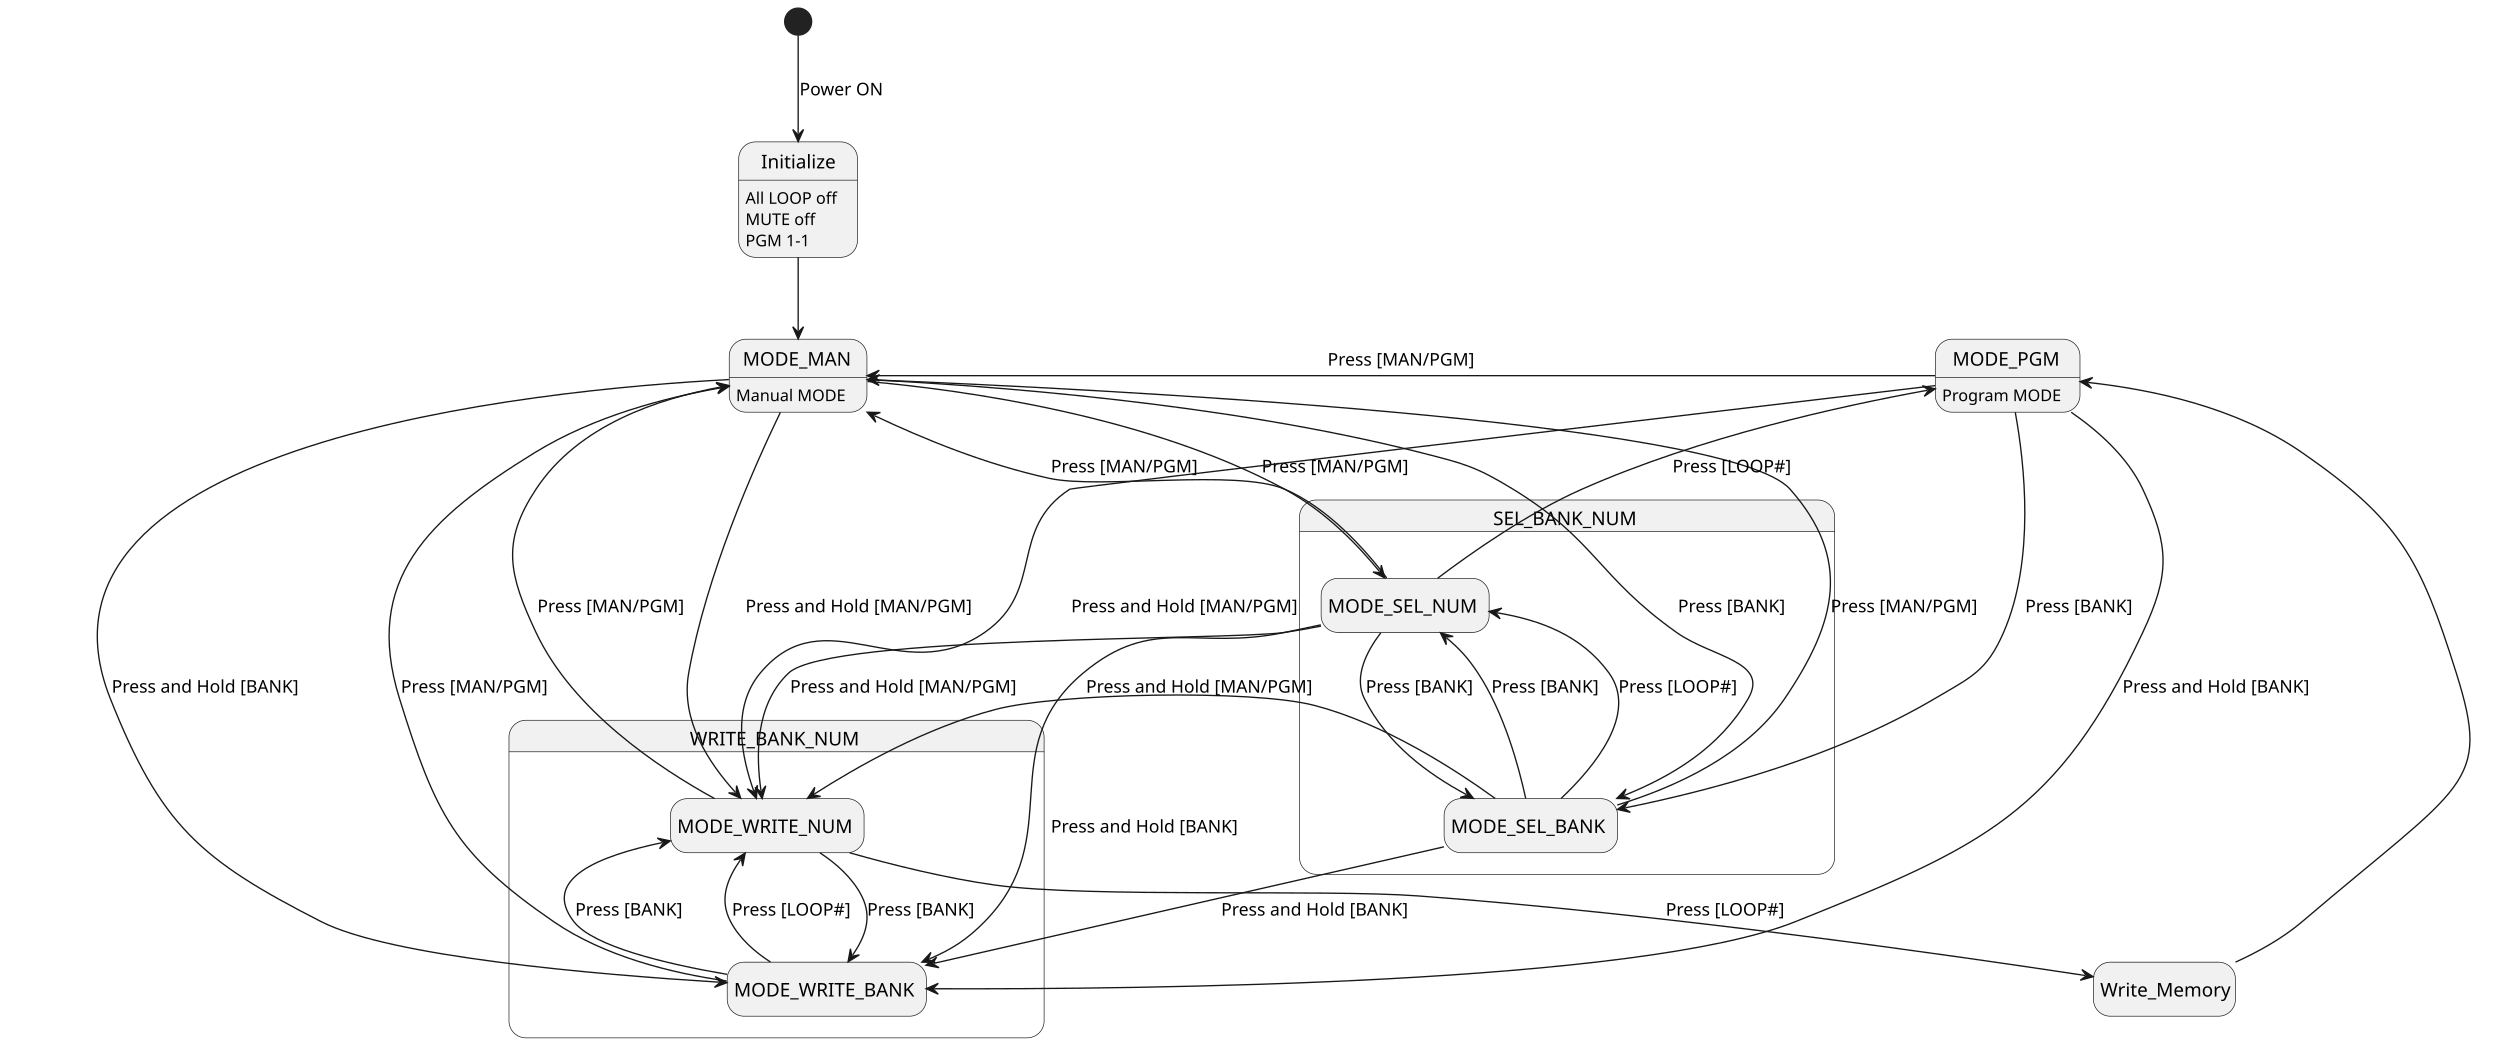
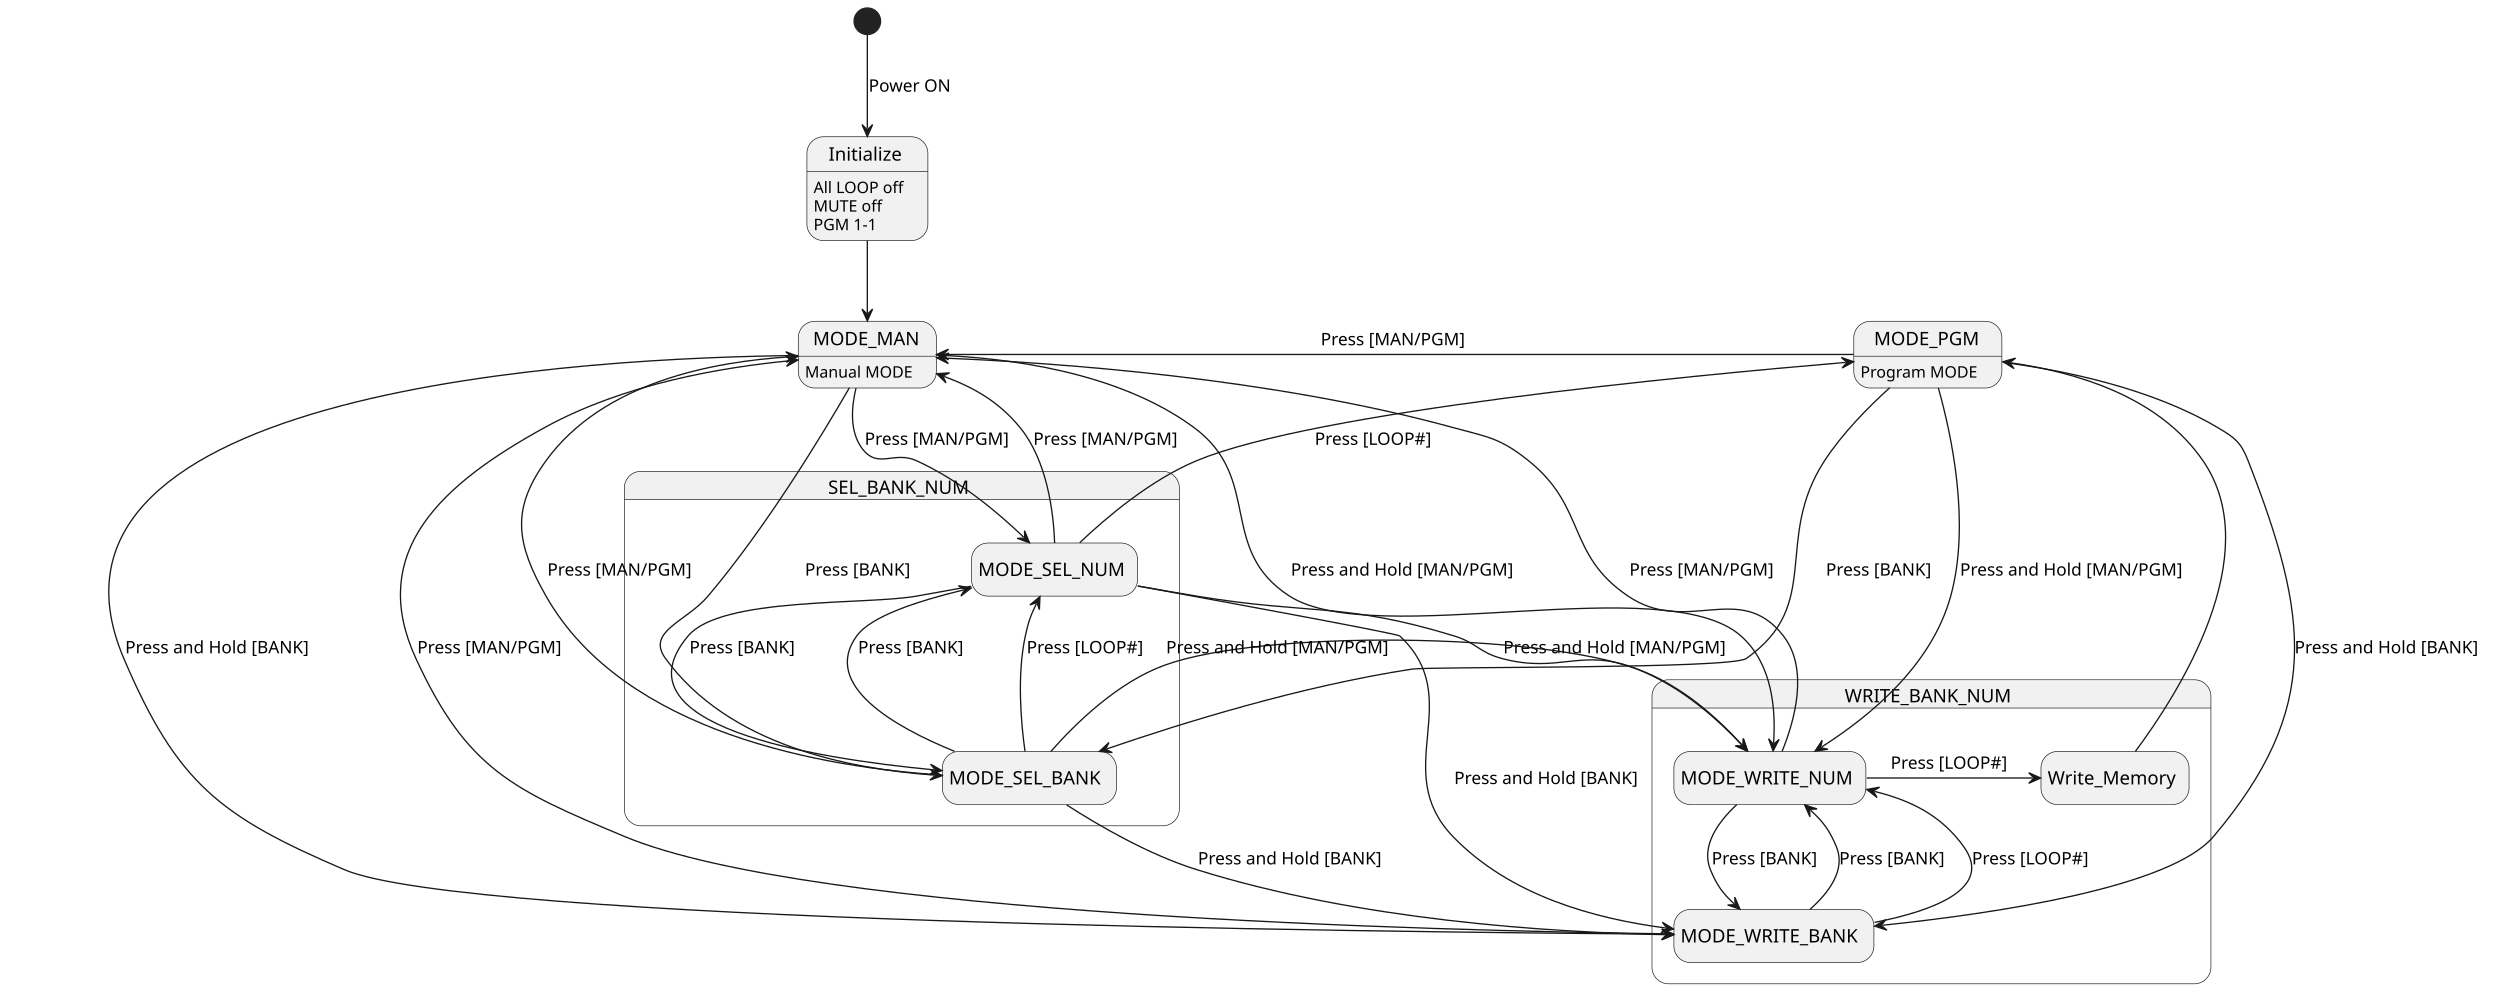
- <svg xmlns="http://www.w3.org/2000/svg" contentStyleType="text/css" data-diagram-type="STATE" height="774px" preserveAspectRatio="none" style="width:1850px;height:774px;background:#FFFFFF;" version="1.1" viewBox="0 0 1850 774" width="1850px" zoomAndPan="magnify">
+ <svg xmlns="http://www.w3.org/2000/svg" contentStyleType="text/css" data-diagram-type="STATE" height="747px" preserveAspectRatio="none" style="width:1883px;height:747px;background:#FFFFFF;" version="1.1" viewBox="0 0 1883 747" width="1883px" zoomAndPan="magnify">
  <defs />
  <g>
    <g class="cluster" data-entity="SEL_BANK_NUM" data-source-line="30" data-uid="ent0004" id="cluster_SEL_BANK_NUM">
-       <path d="M974.14,370 L1345.14,370 A12.5,12.5 0 0 1 1357.64,382.5 L1357.64,393.32 L961.64,393.32 L961.64,382.5 A12.5,12.5 0 0 1 974.14,370" fill="#F1F1F1" />
-       <rect fill="none" height="277" rx="12.5" ry="12.5" style="stroke:#181818;stroke-width:0.5;" width="396" x="961.64" y="370" />
-       <line style="stroke:#181818;stroke-width:0.5;" x1="961.64" x2="1357.64" y1="393.32" y2="393.32" />
-       <text fill="#000000" font-family="sans-serif" font-size="14" lengthAdjust="spacing" textLength="109.436" x="1104.922" y="388.602">SEL_BANK_NUM</text>
+       <path d="M482.77,355 L875.77,355 A12.5,12.5 0 0 1 888.27,367.5 L888.27,376.297 L470.27,376.297 L470.27,367.5 A12.5,12.5 0 0 1 482.77,355" fill="#F1F1F1" />
+       <rect fill="none" height="267" rx="12.5" ry="12.5" style="stroke:#181818;stroke-width:0.5;" width="418" x="470.27" y="355" />
+       <line style="stroke:#181818;stroke-width:0.5;" x1="470.27" x2="888.27" y1="376.297" y2="376.297" />
+       <text fill="#000000" font-family="sans-serif" font-size="14" lengthAdjust="spacing" textLength="111.166" x="623.687" y="371.995">SEL_BANK_NUM</text>
    </g>
    <g class="cluster" data-entity="WRITE_BANK_NUM" data-source-line="47" data-uid="ent0007" id="cluster_WRITE_BANK_NUM">
-       <path d="M389.14,533 L760.14,533 A12.5,12.5 0 0 1 772.64,545.5 L772.64,556.32 L376.64,556.32 L376.64,545.5 A12.5,12.5 0 0 1 389.14,533" fill="#F1F1F1" />
-       <rect fill="none" height="235" rx="12.5" ry="12.5" style="stroke:#181818;stroke-width:0.5;" width="396" x="376.64" y="533" />
-       <line style="stroke:#181818;stroke-width:0.5;" x1="376.64" x2="772.64" y1="556.32" y2="556.32" />
-       <text fill="#000000" font-family="sans-serif" font-size="14" lengthAdjust="spacing" textLength="128.386" x="510.447" y="551.602">WRITE_BANK_NUM</text>
+       <path d="M1256.77,512 L1652.77,512 A12.5,12.5 0 0 1 1665.27,524.5 L1665.27,533.297 L1244.27,533.297 L1244.27,524.5 A12.5,12.5 0 0 1 1256.77,512" fill="#F1F1F1" />
+       <rect fill="none" height="229" rx="12.5" ry="12.5" style="stroke:#181818;stroke-width:0.5;" width="421" x="1244.27" y="512" />
+       <line style="stroke:#181818;stroke-width:0.5;" x1="1244.27" x2="1665.27" y1="533.297" y2="533.297" />
+       <text fill="#000000" font-family="sans-serif" font-size="14" lengthAdjust="spacing" textLength="130.731" x="1389.405" y="528.995">WRITE_BANK_NUM</text>
    </g>
-     <rect fill="#F1F1F1" height="40" rx="12.5" ry="12.5" style="stroke:#181818;stroke-width:0.5;" width="124.317" x="977.64" y="428" />
-     <text fill="#000000" font-family="sans-serif" font-size="14" lengthAdjust="spacing" textLength="114.317" x="982.64" y="453.441">MODE_SEL_NUM</text>
-     <rect fill="#F1F1F1" height="40" rx="12.5" ry="12.5" style="stroke:#181818;stroke-width:0.5;" width="128.426" x="1068.64" y="591" />
-     <text fill="#000000" font-family="sans-serif" font-size="14" lengthAdjust="spacing" textLength="118.426" x="1073.64" y="616.441">MODE_SEL_BANK</text>
-     <rect fill="#F1F1F1" height="40" rx="12.5" ry="12.5" style="stroke:#181818;stroke-width:0.5;" width="143.267" x="496.14" y="591" />
-     <text fill="#000000" font-family="sans-serif" font-size="14" lengthAdjust="spacing" textLength="133.267" x="501.14" y="616.441">MODE_WRITE_NUM</text>
-     <rect fill="#F1F1F1" height="40" rx="12.5" ry="12.5" style="stroke:#181818;stroke-width:0.5;" width="147.375" x="538.14" y="712" />
-     <text fill="#000000" font-family="sans-serif" font-size="14" lengthAdjust="spacing" textLength="137.375" x="543.14" y="737.441">MODE_WRITE_BANK</text>
+     <rect fill="#F1F1F1" height="40" rx="12.5" ry="12.5" style="stroke:#181818;stroke-width:0.5;" width="125.056" x="731.77" y="409" />
+     <text fill="#000000" font-family="sans-serif" font-size="14" lengthAdjust="spacing" textLength="115.056" x="736.77" y="433.847">MODE_SEL_NUM</text>
+     <rect fill="#F1F1F1" height="40" rx="12.5" ry="12.5" style="stroke:#181818;stroke-width:0.5;" width="131.092" x="709.77" y="566" />
+     <text fill="#000000" font-family="sans-serif" font-size="14" lengthAdjust="spacing" textLength="121.092" x="714.77" y="590.847">MODE_SEL_BANK</text>
+     <rect fill="#F1F1F1" height="40" rx="12.5" ry="12.5" style="stroke:#181818;stroke-width:0.5;" width="144.62" x="1260.77" y="566" />
+     <text fill="#000000" font-family="sans-serif" font-size="14" lengthAdjust="spacing" textLength="134.62" x="1265.77" y="590.847">MODE_WRITE_NUM</text>
+     <rect fill="#F1F1F1" height="40" rx="12.5" ry="12.5" style="stroke:#181818;stroke-width:0.5;" width="150.656" x="1260.77" y="685" />
+     <text fill="#000000" font-family="sans-serif" font-size="14" lengthAdjust="spacing" textLength="140.656" x="1265.77" y="709.847">MODE_WRITE_BANK</text>
+     <rect fill="#F1F1F1" height="40" rx="12.5" ry="12.5" style="stroke:#181818;stroke-width:0.5;" width="111.527" x="1537.27" y="566" />
+     <text fill="#000000" font-family="sans-serif" font-size="14" lengthAdjust="spacing" textLength="101.527" x="1542.27" y="590.847">Write_Memory</text>
    <g id="MODE_MAN">
-       <rect fill="#F1F1F1" height="54.023" rx="12.5" ry="12.5" style="stroke:#181818;stroke-width:0.5;" width="101.894" x="539.64" y="251" />
-       <line style="stroke:#181818;stroke-width:0.5;" x1="539.64" x2="641.534" y1="279.32" y2="279.32" />
-       <text fill="#000000" font-family="sans-serif" font-size="14" lengthAdjust="spacing" textLength="81.894" x="549.64" y="270.602">MODE_MAN</text>
-       <text fill="#000000" font-family="sans-serif" font-size="12" lengthAdjust="spacing" textLength="81.504" x="544.64" y="296.836">Manual MODE</text>
+       <rect fill="#F1F1F1" height="50.266" rx="12.5" ry="12.5" style="stroke:#181818;stroke-width:0.5;" width="104.041" x="601.27" y="242" />
+       <line style="stroke:#181818;stroke-width:0.5;" x1="601.27" x2="705.311" y1="268.297" y2="268.297" />
+       <text fill="#000000" font-family="sans-serif" font-size="14" lengthAdjust="spacing" textLength="81.853" x="612.364" y="259.995">MODE_MAN</text>
+       <text fill="#000000" font-family="sans-serif" font-size="12" lengthAdjust="spacing" textLength="84.041" x="606.27" y="284.435">Manual MODE</text>
    </g>
    <g id="MODE_PGM">
-       <rect fill="#F1F1F1" height="54.023" rx="12.5" ry="12.5" style="stroke:#181818;stroke-width:0.5;" width="107.047" x="1432.14" y="251" />
-       <line style="stroke:#181818;stroke-width:0.5;" x1="1432.14" x2="1539.187" y1="279.32" y2="279.32" />
-       <text fill="#000000" font-family="sans-serif" font-size="14" lengthAdjust="spacing" textLength="81.573" x="1444.877" y="270.602">MODE_PGM</text>
-       <text fill="#000000" font-family="sans-serif" font-size="12" lengthAdjust="spacing" textLength="87.047" x="1437.14" y="296.836">Program MODE</text>
+       <rect fill="#F1F1F1" height="50.266" rx="12.5" ry="12.5" style="stroke:#181818;stroke-width:0.5;" width="111.541" x="1396.27" y="242" />
+       <line style="stroke:#181818;stroke-width:0.5;" x1="1396.27" x2="1507.811" y1="268.297" y2="268.297" />
+       <text fill="#000000" font-family="sans-serif" font-size="14" lengthAdjust="spacing" textLength="81.095" x="1411.493" y="259.995">MODE_PGM</text>
+       <text fill="#000000" font-family="sans-serif" font-size="12" lengthAdjust="spacing" textLength="91.541" x="1401.27" y="284.435">Program MODE</text>
    </g>
-     <ellipse cx="590.64" cy="16" fill="#222222" rx="10" ry="10" style="stroke:#222222;stroke-width:1;" />
+     <ellipse cx="653.27" cy="16" fill="#222222" rx="10" ry="10" style="stroke:#222222;stroke-width:1;" />
    <g id="Initialize">
-       <rect fill="#F1F1F1" height="85.43" rx="12.5" ry="12.5" style="stroke:#181818;stroke-width:0.5;" width="87.893" x="546.64" y="105" />
-       <line style="stroke:#181818;stroke-width:0.5;" x1="546.64" x2="634.533" y1="133.32" y2="133.32" />
-       <text fill="#000000" font-family="sans-serif" font-size="14" lengthAdjust="spacing" textLength="54.756" x="563.208" y="124.602">Initialize</text>
-       <text fill="#000000" font-family="sans-serif" font-size="12" lengthAdjust="spacing" textLength="67.893" x="551.64" y="150.836">All LOOP off</text>
-       <text fill="#000000" font-family="sans-serif" font-size="12" lengthAdjust="spacing" textLength="51.855" x="551.64" y="166.539">MUTE off</text>
-       <text fill="#000000" font-family="sans-serif" font-size="12" lengthAdjust="spacing" textLength="49.863" x="551.64" y="182.242">PGM 1-1</text>
+       <rect fill="#F1F1F1" height="78.203" rx="12.5" ry="12.5" style="stroke:#181818;stroke-width:0.5;" width="91.109" x="607.77" y="103" />
+       <line style="stroke:#181818;stroke-width:0.5;" x1="607.77" x2="698.879" y1="129.297" y2="129.297" />
+       <text fill="#000000" font-family="sans-serif" font-size="14" lengthAdjust="spacing" textLength="58.591" x="624.029" y="120.995">Initialize</text>
+       <text fill="#000000" font-family="sans-serif" font-size="12" lengthAdjust="spacing" textLength="71.109" x="612.77" y="145.435">All LOOP off</text>
+       <text fill="#000000" font-family="sans-serif" font-size="12" lengthAdjust="spacing" textLength="53.654" x="612.77" y="159.404">MUTE off</text>
+       <text fill="#000000" font-family="sans-serif" font-size="12" lengthAdjust="spacing" textLength="50.303" x="612.77" y="173.373">PGM 1-1</text>
    </g>
-     <rect fill="#F1F1F1" height="40" rx="12.5" ry="12.5" style="stroke:#181818;stroke-width:0.5;" width="105.081" x="1549.14" y="712" />
-     <text fill="#000000" font-family="sans-serif" font-size="14" lengthAdjust="spacing" textLength="95.081" x="1554.14" y="737.441">Write_Memory</text>
    <g class="link" data-entity-1=".start." data-entity-2="Initialize" data-source-line="4" data-uid="lnk4" id="link_.start._Initialize">
-       <path d="M590.64,26.31 C590.64,42.55 590.64,70.97 590.64,98.83" fill="none" id="*start*-to-Initialize" style="stroke:#181818;stroke-width:1;" />
-       <polygon fill="#181818" points="590.64,104.83,594.64,95.83,590.64,99.83,586.64,95.83,590.64,104.83" style="stroke:#181818;stroke-width:1;" />
-       <text fill="#000000" font-family="sans-serif" font-size="13" lengthAdjust="spacing" textLength="61.547" x="591.64" y="70.559">Power ON</text>
+       <path d="M653.27,26.32 C653.27,42.37 653.27,70.09 653.27,96.83" fill="none" id="*start*-to-Initialize" style="stroke:#181818;stroke-width:1;" />
+       <polygon fill="#181818" points="653.27,102.83,657.27,93.83,653.27,97.83,649.27,93.83,653.27,102.83" style="stroke:#181818;stroke-width:1;" />
+       <text fill="#000000" font-family="sans-serif" font-size="13" lengthAdjust="spacing" textLength="63.857" x="654.27" y="69.067">Power ON</text>
    </g>
    <g class="link" data-entity-1="Initialize" data-entity-2="MODE_MAN" data-source-line="10" data-uid="lnk5" id="link_Initialize_MODE_MAN">
-       <path d="M590.64,190.22 C590.64,210.15 590.64,227.4 590.64,244.81" fill="none" id="Initialize-to-MODE_MAN" style="stroke:#181818;stroke-width:1;" />
-       <polygon fill="#181818" points="590.64,250.81,594.64,241.81,590.64,245.81,586.64,241.81,590.64,250.81" style="stroke:#181818;stroke-width:1;" />
+       <path d="M653.27,181.24 C653.27,200.99 653.27,218.49 653.27,235.73" fill="none" id="Initialize-to-MODE_MAN" style="stroke:#181818;stroke-width:1;" />
+       <polygon fill="#181818" points="653.27,241.73,657.27,232.73,653.27,236.73,649.27,232.73,653.27,241.73" style="stroke:#181818;stroke-width:1;" />
    </g>
    <g class="link" data-entity-1="MODE_MAN" data-entity-2="MODE_SEL_NUM" data-source-line="15" data-uid="lnk6" id="link_MODE_MAN_MODE_SEL_NUM">
-       <path d="M641.94,282.28 C714.6,288.75 849.87,307.66 950.64,362 C981.11,378.43 1004.846,403.468 1020.966,423.048" fill="none" id="MODE_MAN-to-MODE_SEL_NUM" style="stroke:#181818;stroke-width:1;" />
-       <polygon fill="#181818" points="1024.78,427.68,1022.148,418.189,1021.602,423.82,1015.971,423.274,1024.78,427.68" style="stroke:#181818;stroke-width:1;" />
-       <text fill="#000000" font-family="sans-serif" font-size="13" lengthAdjust="spacing" textLength="109.459" x="933.64" y="349.559">Press [MAN/PGM]</text>
+       <path d="M644.74,292.29 C641.1,307.36 639.79,326.22 650.27,339 C661.77,353.02 673.79,339.45 690.27,347 C723.56,362.25 751.526,385.93 771.076,404.65" fill="none" id="MODE_MAN-to-MODE_SEL_NUM" style="stroke:#181818;stroke-width:1;" />
+       <polygon fill="#181818" points="775.41,408.8,771.676,399.686,771.799,405.342,766.143,405.465,775.41,408.8" style="stroke:#181818;stroke-width:1;" />
+       <text fill="#000000" font-family="sans-serif" font-size="13" lengthAdjust="spacing" textLength="112.347" x="651.27" y="335.067">Press [MAN/PGM]</text>
    </g>
    <g class="link" data-entity-1="MODE_MAN" data-entity-2="MODE_SEL_NUM" data-source-line="37" data-uid="lnk19" id="link_MODE_MAN_MODE_SEL_NUM">
-       <path d="M647.085,307.594 C683.645,324.874 729.19,343.66 776.64,354 C814.46,362.24 915.06,346.78 950.64,362 C983.06,375.86 1010.66,407.17 1026.19,427.67" fill="none" id="MODE_MAN-backto-MODE_SEL_NUM" style="stroke:#181818;stroke-width:1;" />
-       <polygon fill="#181818" points="641.66,305.03,648.088,312.492,646.181,307.167,651.506,305.26,641.66,305.03" style="stroke:#181818;stroke-width:1;" />
-       <text fill="#000000" font-family="sans-serif" font-size="13" lengthAdjust="spacing" textLength="109.459" x="777.64" y="349.559">Press [MAN/PGM]</text>
+       <path d="M711.088,283.539 C733.418,291.789 752.34,302.55 768.27,322 C788.8,347.07 793.5,385.94 794.37,408.99" fill="none" id="MODE_MAN-backto-MODE_SEL_NUM" style="stroke:#181818;stroke-width:1;" />
+       <polygon fill="#181818" points="705.46,281.46,712.516,288.331,710.15,283.193,715.288,280.827,705.46,281.46" style="stroke:#181818;stroke-width:1;" />
+       <text fill="#000000" font-family="sans-serif" font-size="13" lengthAdjust="spacing" textLength="112.347" x="778.27" y="335.067">Press [MAN/PGM]</text>
    </g>
    <g class="link" data-entity-1="MODE_MAN" data-entity-2="MODE_SEL_BANK" data-source-line="16" data-uid="lnk7" id="link_MODE_MAN_MODE_SEL_BANK">
-       <path d="M641.91,280.93 C727.86,285.13 905.94,297.88 1051.64,335 C1083.16,343.03 1091.9,345.04 1119.64,362 C1180.64,399.29 1182.34,426.62 1240.64,468 C1266.8,486.57 1309.68,489.22 1293.64,517 C1272.75,553.2 1237.355,574.337 1201.985,588.596" fill="none" id="MODE_MAN-to-MODE_SEL_BANK" style="stroke:#181818;stroke-width:1;" />
-       <polygon fill="#181818" points="1196.42,590.84,1206.263,591.185,1201.057,588.97,1203.272,583.765,1196.42,590.84" style="stroke:#181818;stroke-width:1;" />
-       <text fill="#000000" font-family="sans-serif" font-size="13" lengthAdjust="spacing" textLength="78.616" x="1241.64" y="453.059">Press [BANK]</text>
+       <path d="M639.75,292.08 C619.06,327.98 577.31,396.87 533.27,449 C516.96,468.3 486.42,475.56 501.27,496 C548.61,561.14 638.796,579.117 703.646,583.807" fill="none" id="MODE_MAN-to-MODE_SEL_BANK" style="stroke:#181818;stroke-width:1;" />
+       <polygon fill="#181818" points="709.63,584.24,700.942,579.601,704.643,583.879,700.365,587.58,709.63,584.24" style="stroke:#181818;stroke-width:1;" />
+       <text fill="#000000" font-family="sans-serif" font-size="13" lengthAdjust="spacing" textLength="85.065" x="606.27" y="433.567">Press [BANK]</text>
    </g>
    <g class="link" data-entity-1="MODE_MAN" data-entity-2="MODE_SEL_BANK" data-source-line="43" data-uid="lnk25" id="link_MODE_MAN_MODE_SEL_BANK">
-       <path d="M647.695,281.142 C806.745,287.572 1279.37,310.83 1324.64,362 C1370.31,413.61 1359.35,459.99 1320.64,517 C1292.21,558.88 1239.23,582.7 1196.74,595.72" fill="none" id="MODE_MAN-backto-MODE_SEL_BANK" style="stroke:#181818;stroke-width:1;" />
-       <polygon fill="#181818" points="641.7,280.9,650.531,285.26,646.696,281.102,650.854,277.267,641.7,280.9" style="stroke:#181818;stroke-width:1;" />
-       <text fill="#000000" font-family="sans-serif" font-size="13" lengthAdjust="spacing" textLength="109.459" x="1354.64" y="453.059">Press [MAN/PGM]</text>
+       <path d="M595.072,268.753 C537.862,272.313 454.48,287.44 411.27,347 C384.65,383.69 388.86,409.59 411.27,449 C470.3,552.8 621.71,578.08 709.54,583.79" fill="none" id="MODE_MAN-backto-MODE_SEL_BANK" style="stroke:#181818;stroke-width:1;" />
+       <polygon fill="#181818" points="601.06,268.38,591.829,264.947,596.07,268.69,592.326,272.931,601.06,268.38" style="stroke:#181818;stroke-width:1;" />
+       <text fill="#000000" font-family="sans-serif" font-size="13" lengthAdjust="spacing" textLength="112.347" x="412.27" y="433.567">Press [MAN/PGM]</text>
    </g>
    <g class="link" data-entity-1="MODE_MAN" data-entity-2="MODE_WRITE_NUM" data-source-line="17" data-uid="lnk8" id="link_MODE_MAN_MODE_WRITE_NUM">
-       <path d="M577.49,305.11 C558.06,345.32 522.57,425.36 509.64,498 C503.35,533.36 524.905,564.922 544.105,586.241" fill="none" id="MODE_MAN-to-MODE_WRITE_NUM" style="stroke:#181818;stroke-width:1;" />
-       <polygon fill="#181818" points="548.12,590.7,545.07,581.335,544.774,586.985,539.125,586.689,548.12,590.7" style="stroke:#181818;stroke-width:1;" />
-       <text fill="#000000" font-family="sans-serif" font-size="13" lengthAdjust="spacing" textLength="168.6" x="551.64" y="453.059">Press and Hold [MAN/PGM]</text>
+       <path d="M705.36,267.49 C758.9,269.5 842.27,279.95 899.27,322 C951.49,360.52 916.7,413.9 971.27,449 C1035.07,490.03 1254.6,428.58 1311.27,479 C1335.56,500.61 1337.461,535.433 1335.881,559.623" fill="none" id="MODE_MAN-to-MODE_WRITE_NUM" style="stroke:#181818;stroke-width:1;" />
+       <polygon fill="#181818" points="1335.49,565.61,1340.068,556.89,1335.816,560.621,1332.085,556.368,1335.49,565.61" style="stroke:#181818;stroke-width:1;" />
+       <text fill="#000000" font-family="sans-serif" font-size="13" lengthAdjust="spacing" textLength="174.662" x="972.27" y="433.567">Press and Hold [MAN/PGM]</text>
    </g>
-     <g class="link" data-entity-1="MODE_MAN" data-entity-2="MODE_WRITE_NUM" data-source-line="54" data-uid="lnk30" id="link_MODE_MAN_MODE_WRITE_NUM">
-       <path d="M533.473,286.366 C487.373,295.017 428.12,314.3 396.64,362 C370.7,401.32 376.62,425.35 396.64,468 C423.78,525.81 487.3,568.22 528.82,590.98" fill="none" id="MODE_MAN-backto-MODE_WRITE_NUM" style="stroke:#181818;stroke-width:1;" />
-       <polygon fill="#181818" points="539.37,285.26,529.787,282.988,534.456,286.182,531.262,290.851,539.37,285.26" style="stroke:#181818;stroke-width:1;" />
-       <text fill="#000000" font-family="sans-serif" font-size="13" lengthAdjust="spacing" textLength="109.459" x="397.64" y="453.059">Press [MAN/PGM]</text>
+     <g class="link" data-entity-1="MODE_MAN" data-entity-2="MODE_WRITE_NUM" data-source-line="55" data-uid="lnk32" id="link_MODE_MAN_MODE_WRITE_NUM">
+       <path d="M711.475,269.739 C794.995,273.209 957.21,284.42 1094.27,322 C1120.95,329.31 1129.68,329.71 1151.27,347 C1195.2,382.16 1179.64,417.51 1226.27,449 C1270.76,479.04 1310.36,436.59 1343.27,479 C1362.65,503.97 1351.68,542.88 1342.26,565.96" fill="none" id="MODE_MAN-backto-MODE_WRITE_NUM" style="stroke:#181818;stroke-width:1;" />
+       <polygon fill="#181818" points="705.48,269.49,714.306,273.86,710.476,269.698,714.638,265.867,705.48,269.49" style="stroke:#181818;stroke-width:1;" />
+       <text fill="#000000" font-family="sans-serif" font-size="13" lengthAdjust="spacing" textLength="112.347" x="1227.27" y="433.567">Press [MAN/PGM]</text>
    </g>
    <g class="link" data-entity-1="MODE_MAN" data-entity-2="MODE_WRITE_BANK" data-source-line="18" data-uid="lnk9" id="link_MODE_MAN_MODE_WRITE_BANK">
-       <path d="M539.4,280.88 C396.01,288.53 6,326.88 81.64,517 C118.95,610.77 147.75,636.13 237.64,682 C288.61,708.01 438.282,720.967 531.952,726.807" fill="none" id="MODE_MAN-to-MODE_WRITE_BANK" style="stroke:#181818;stroke-width:1;" />
-       <polygon fill="#181818" points="537.94,727.18,529.206,722.628,532.95,726.869,528.708,730.612,537.94,727.18" style="stroke:#181818;stroke-width:1;" />
-       <text fill="#000000" font-family="sans-serif" font-size="13" lengthAdjust="spacing" textLength="137.757" x="82.64" y="512.559">Press and Hold [BANK]</text>
+       <path d="M601.04,267.76 C446.24,269.34 6,291.57 93.27,496 C133.38,589.96 165.36,614.78 259.27,655 C350.57,694.1 1024.82,702.009 1254.66,703.579" fill="none" id="MODE_MAN-to-MODE_WRITE_BANK" style="stroke:#181818;stroke-width:1;" />
+       <polygon fill="#181818" points="1260.66,703.62,1251.688,699.559,1255.66,703.586,1251.633,707.558,1260.66,703.62" style="stroke:#181818;stroke-width:1;" />
+       <text fill="#000000" font-family="sans-serif" font-size="13" lengthAdjust="spacing" textLength="147.38" x="94.27" y="492.067">Press and Hold [BANK]</text>
    </g>
    <g class="link" data-entity-1="MODE_MAN" data-entity-2="MODE_WRITE_BANK" data-source-line="60" data-uid="lnk37" id="link_MODE_MAN_MODE_WRITE_BANK">
-       <path d="M533.603,286.95 C492.373,294.28 440.04,307.68 395.64,335 C317.05,383.38 268.17,428.89 295.64,517 C322.18,602.09 336.18,631.52 409.64,682 C447.27,707.85 497.03,720.12 537.75,725.92" fill="none" id="MODE_MAN-backto-MODE_WRITE_BANK" style="stroke:#181818;stroke-width:1;" />
-       <polygon fill="#181818" points="539.51,285.9,529.949,283.537,534.587,286.775,531.349,291.414,539.51,285.9" style="stroke:#181818;stroke-width:1;" />
-       <text fill="#000000" font-family="sans-serif" font-size="13" lengthAdjust="spacing" textLength="109.459" x="296.64" y="512.559">Press [MAN/PGM]</text>
+       <path d="M595.018,271.718 C543.688,276.688 470.51,288.93 410.27,322 C332.66,364.61 276.19,415.6 313.27,496 C351.69,579.3 385.63,594.62 470.27,630 C612.11,689.28 1076.74,701.07 1260.5,703.42" fill="none" id="MODE_MAN-backto-MODE_WRITE_BANK" style="stroke:#181818;stroke-width:1;" />
+       <polygon fill="#181818" points="600.99,271.14,591.646,268.026,596.013,271.622,592.417,275.989,600.99,271.14" style="stroke:#181818;stroke-width:1;" />
+       <text fill="#000000" font-family="sans-serif" font-size="13" lengthAdjust="spacing" textLength="112.347" x="314.27" y="492.067">Press [MAN/PGM]</text>
    </g>
    <g class="link" data-entity-1="MODE_MAN" data-entity-2="MODE_PGM" data-source-line="24" data-uid="lnk11" id="link_MODE_MAN_MODE_PGM">
-       <path d="M647.65,278 C804.33,278 1271.67,278 1431.93,278" fill="none" id="MODE_MAN-backto-MODE_PGM" style="stroke:#181818;stroke-width:1;" />
-       <polygon fill="#181818" points="641.65,278,650.65,282,646.65,278,650.65,274,641.65,278" style="stroke:#181818;stroke-width:1;" />
-       <text fill="#000000" font-family="sans-serif" font-size="13" lengthAdjust="spacing" textLength="109.459" x="982.39" y="270.559">Press [MAN/PGM]</text>
+       <path d="M711.39,267 C854.75,267 1248.15,267 1396.16,267" fill="none" id="MODE_MAN-backto-MODE_PGM" style="stroke:#181818;stroke-width:1;" />
+       <polygon fill="#181818" points="705.39,267,714.39,271,710.39,267,714.39,263,705.39,267" style="stroke:#181818;stroke-width:1;" />
+       <text fill="#000000" font-family="sans-serif" font-size="13" lengthAdjust="spacing" textLength="112.347" x="994.77" y="260.067">Press [MAN/PGM]</text>
    </g>
    <g class="link" data-entity-1="MODE_PGM" data-entity-2="MODE_SEL_BANK" data-source-line="25" data-uid="lnk12" id="link_MODE_PGM_MODE_SEL_BANK">
-       <path d="M1491.3,305.08 C1498.17,342.8 1506.16,413.99 1482.64,468 C1470.1,496.82 1458.71,501.02 1431.64,517 C1357.22,560.96 1265.78,584.996 1202.72,597.797" fill="none" id="MODE_PGM-to-MODE_SEL_BANK" style="stroke:#181818;stroke-width:1;" />
-       <polygon fill="#181818" points="1196.84,598.99,1206.456,601.12,1201.74,597.995,1204.864,593.28,1196.84,598.99" style="stroke:#181818;stroke-width:1;" />
-       <text fill="#000000" font-family="sans-serif" font-size="13" lengthAdjust="spacing" textLength="78.616" x="1498.64" y="453.059">Press [BANK]</text>
+       <path d="M1423.38,292 C1407.25,306.59 1387.75,326.34 1374.27,347 C1335.36,406.65 1373.54,455.04 1315.27,496 C1303.81,504.06 1077.11,501.87 1063.27,504 C979.34,516.94 890.815,544.443 833.705,564.033" fill="none" id="MODE_PGM-to-MODE_SEL_BANK" style="stroke:#181818;stroke-width:1;" />
+       <polygon fill="#181818" points="828.03,565.98,837.841,566.843,832.76,564.358,835.245,559.276,828.03,565.98" style="stroke:#181818;stroke-width:1;" />
+       <text fill="#000000" font-family="sans-serif" font-size="13" lengthAdjust="spacing" textLength="85.065" x="1375.27" y="433.567">Press [BANK]</text>
    </g>
    <g class="link" data-entity-1="MODE_PGM" data-entity-2="MODE_WRITE_NUM" data-source-line="26" data-uid="lnk13" id="link_MODE_PGM_MODE_WRITE_NUM">
-       <path d="M1431.91,285.35 C1269.28,304.57 793.33,360.9 791.64,362 C745.71,391.89 773.67,436.75 728.64,468 C667.05,510.74 610.71,440.46 562.64,498 C540.93,523.99 549.03,560.737 557.74,585.237" fill="none" id="MODE_PGM-to-MODE_WRITE_NUM" style="stroke:#181818;stroke-width:1;" />
-       <polygon fill="#181818" points="559.75,590.89,560.504,581.07,558.075,586.179,552.966,583.75,559.75,590.89" style="stroke:#181818;stroke-width:1;" />
-       <text fill="#000000" font-family="sans-serif" font-size="13" lengthAdjust="spacing" textLength="168.6" x="792.64" y="453.059">Press and Hold [MAN/PGM]</text>
+       <path d="M1459.95,292.2 C1469.9,327.37 1484.31,394.38 1469.27,449 C1454.65,502.12 1407.438,540.032 1372.118,562.572" fill="none" id="MODE_PGM-to-MODE_WRITE_NUM" style="stroke:#181818;stroke-width:1;" />
+       <polygon fill="#181818" points="1367.06,565.8,1376.799,564.33,1371.275,563.11,1372.495,557.587,1367.06,565.8" style="stroke:#181818;stroke-width:1;" />
+       <text fill="#000000" font-family="sans-serif" font-size="13" lengthAdjust="spacing" textLength="174.662" x="1476.27" y="433.567">Press and Hold [MAN/PGM]</text>
    </g>
    <g class="link" data-entity-1="MODE_PGM" data-entity-2="MODE_WRITE_BANK" data-source-line="27" data-uid="lnk14" id="link_MODE_PGM_MODE_WRITE_BANK">
-       <path d="M1532.67,305.06 C1552.94,319.05 1574.52,338.31 1585.64,362 C1605.67,404.64 1605.63,425.34 1585.64,468 C1522.57,602.59 1466.61,626.69 1328.64,682 C1213.41,728.2 850.07,732.2 691.31,731.68" fill="none" id="MODE_PGM-to-MODE_WRITE_BANK" style="stroke:#181818;stroke-width:1;" />
-       <polygon fill="#181818" points="685.31,731.66,694.297,735.689,690.31,731.676,694.323,727.689,685.31,731.66" style="stroke:#181818;stroke-width:1;" />
-       <text fill="#000000" font-family="sans-serif" font-size="13" lengthAdjust="spacing" textLength="137.757" x="1570.64" y="512.559">Press and Hold [BANK]</text>
+       <path d="M1508.49,272.89 C1554.64,278.95 1620.29,292.38 1670.27,322 C1683.26,329.7 1687.78,332.93 1693.27,347 C1739.17,464.67 1748.8,533.53 1667.27,630 C1634.92,668.28 1505.167,687.754 1417.877,696.914" fill="none" id="MODE_PGM-to-MODE_WRITE_BANK" style="stroke:#181818;stroke-width:1;" />
+       <polygon fill="#181818" points="1411.91,697.54,1421.278,700.579,1416.883,697.018,1420.443,692.623,1411.91,697.54" style="stroke:#181818;stroke-width:1;" />
+       <text fill="#000000" font-family="sans-serif" font-size="13" lengthAdjust="spacing" textLength="147.38" x="1728.27" y="492.067">Press and Hold [BANK]</text>
    </g>
    <g class="link" data-entity-1="MODE_SEL_NUM" data-entity-2="MODE_SEL_BANK" data-source-line="35" data-uid="lnk15" id="link_MODE_SEL_NUM_MODE_SEL_BANK">
-       <path d="M1021.79,468.27 C1011.32,482.01 1001.6,500.83 1009.64,517 C1026.4,550.68 1056.533,572.544 1085.083,587.994" fill="none" id="MODE_SEL_NUM-to-MODE_SEL_BANK" style="stroke:#181818;stroke-width:1;" />
-       <polygon fill="#181818" points="1090.36,590.85,1084.348,583.049,1085.963,588.47,1080.541,590.085,1090.36,590.85" style="stroke:#181818;stroke-width:1;" />
-       <text fill="#000000" font-family="sans-serif" font-size="13" lengthAdjust="spacing" textLength="78.616" x="1010.64" y="512.559">Press [BANK]</text>
+       <path d="M731.59,441.54 C717.97,444.02 703.64,446.61 690.27,449 C652.08,455.82 543.24,449.3 518.27,479 C461.67,546.33 609.937,570.951 703.507,579.871" fill="none" id="MODE_SEL_NUM-to-MODE_SEL_BANK" style="stroke:#181818;stroke-width:1;" />
+       <polygon fill="#181818" points="709.48,580.44,700.9,575.604,704.503,579.966,700.141,583.568,709.48,580.44" style="stroke:#181818;stroke-width:1;" />
+       <text fill="#000000" font-family="sans-serif" font-size="13" lengthAdjust="spacing" textLength="85.065" x="519.27" y="492.067">Press [BANK]</text>
    </g>
    <g class="link" data-entity-1="MODE_SEL_BANK" data-entity-2="MODE_SEL_NUM" data-source-line="41" data-uid="lnk22" id="link_MODE_SEL_BANK_MODE_SEL_NUM">
-       <path d="M1129.03,590.87 C1123.95,567.47 1113.07,527.36 1093.64,498 C1086.24,486.81 1080.3,480.344 1070.5,472.094" fill="none" id="MODE_SEL_BANK-to-MODE_SEL_NUM" style="stroke:#181818;stroke-width:1;" />
-       <polygon fill="#181818" points="1065.91,468.23,1070.219,477.086,1069.735,471.45,1075.371,470.966,1065.91,468.23" style="stroke:#181818;stroke-width:1;" />
-       <text fill="#000000" font-family="sans-serif" font-size="13" lengthAdjust="spacing" textLength="78.616" x="1103.64" y="512.559">Press [BANK]</text>
+       <path d="M719.07,565.96 C672.73,547.11 618.63,515.8 645.27,479 C655.89,464.33 689.862,453.108 725.662,444.338" fill="none" id="MODE_SEL_BANK-to-MODE_SEL_NUM" style="stroke:#181818;stroke-width:1;" />
+       <polygon fill="#181818" points="731.49,442.91,721.797,441.166,726.634,444.1,723.7,448.937,731.49,442.91" style="stroke:#181818;stroke-width:1;" />
+       <text fill="#000000" font-family="sans-serif" font-size="13" lengthAdjust="spacing" textLength="85.065" x="646.27" y="492.067">Press [BANK]</text>
    </g>
    <g class="link" data-entity-1="MODE_SEL_BANK" data-entity-2="MODE_SEL_NUM" data-source-line="42" data-uid="lnk23" id="link_MODE_SEL_BANK_MODE_SEL_NUM">
-       <path d="M1155.29,590.77 C1179.77,567.62 1212.53,528.11 1190.64,498 C1170.39,470.13 1139.829,458.785 1107.809,453.455" fill="none" id="MODE_SEL_BANK-to-MODE_SEL_NUM-1" style="stroke:#181818;stroke-width:1;" />
-       <polygon fill="#181818" points="1101.89,452.47,1110.111,457.894,1106.822,453.291,1111.425,450.002,1101.89,452.47" style="stroke:#181818;stroke-width:1;" />
-       <text fill="#000000" font-family="sans-serif" font-size="13" lengthAdjust="spacing" textLength="87.306" x="1197.64" y="512.559">Press [LOOP#]</text>
+       <path d="M772.05,565.99 C769.03,544.58 765.87,508.88 772.27,479 C774.46,468.79 776.264,463.5 780.624,454.75" fill="none" id="MODE_SEL_BANK-to-MODE_SEL_NUM-1" style="stroke:#181818;stroke-width:1;" />
+       <polygon fill="#181818" points="783.3,449.38,775.706,455.651,781.07,453.855,782.866,459.219,783.3,449.38" style="stroke:#181818;stroke-width:1;" />
+       <text fill="#000000" font-family="sans-serif" font-size="13" lengthAdjust="spacing" textLength="95.443" x="773.27" y="492.067">Press [LOOP#]</text>
    </g>
    <g class="link" data-entity-1="MODE_PGM" data-entity-2="MODE_SEL_NUM" data-source-line="36" data-uid="lnk17" id="link_MODE_PGM_MODE_SEL_NUM">
-       <path d="M1426.177,288.814 C1362.077,300.474 1258.3,323.21 1170.64,362 C1130.73,379.66 1089.21,408.73 1063.88,427.87" fill="none" id="MODE_PGM-backto-MODE_SEL_NUM" style="stroke:#181818;stroke-width:1;" />
-       <polygon fill="#181818" points="1432.08,287.74,1422.509,285.415,1427.161,288.635,1423.941,293.286,1432.08,287.74" style="stroke:#181818;stroke-width:1;" />
-       <text fill="#000000" font-family="sans-serif" font-size="13" lengthAdjust="spacing" textLength="87.306" x="1237.64" y="349.559">Press [LOOP#]</text>
+       <path d="M1390.161,272.964 C1268.471,283.214 990.13,309.94 901.27,347 C866.65,361.44 833.26,389.76 813.24,408.78" fill="none" id="MODE_PGM-backto-MODE_SEL_NUM" style="stroke:#181818;stroke-width:1;" />
+       <polygon fill="#181818" points="1396.14,272.46,1386.836,269.229,1391.158,272.88,1387.507,277.201,1396.14,272.46" style="stroke:#181818;stroke-width:1;" />
+       <text fill="#000000" font-family="sans-serif" font-size="13" lengthAdjust="spacing" textLength="95.443" x="990.27" y="335.067">Press [LOOP#]</text>
    </g>
    <g class="link" data-entity-1="MODE_SEL_NUM" data-entity-2="MODE_WRITE_NUM" data-source-line="38" data-uid="lnk20" id="link_MODE_SEL_NUM_MODE_WRITE_NUM">
-       <path d="M977.59,463.31 C968.58,465.08 959.4,466.71 950.64,468 C910.17,473.95 613.43,469.96 583.64,498 C558.47,521.7 559.495,559.811 563.125,585.031" fill="none" id="MODE_SEL_NUM-to-MODE_WRITE_NUM" style="stroke:#181818;stroke-width:1;" />
-       <polygon fill="#181818" points="563.98,590.97,566.657,581.492,563.268,586.021,558.739,582.632,563.98,590.97" style="stroke:#181818;stroke-width:1;" />
-       <text fill="#000000" font-family="sans-serif" font-size="13" lengthAdjust="spacing" textLength="168.6" x="584.64" y="512.559">Press and Hold [MAN/PGM]</text>
+       <path d="M857.03,441.39 C871.55,443.95 886.94,446.62 901.27,449 C987.34,463.29 1011.85,453.44 1095.27,479 C1112.19,484.18 1114.17,491.46 1131.27,496 C1175.22,507.68 1191.03,487.15 1233.27,504 C1266.89,517.41 1293.88,541.918 1312.2,561.318" fill="none" id="MODE_SEL_NUM-to-MODE_WRITE_NUM" style="stroke:#181818;stroke-width:1;" />
+       <polygon fill="#181818" points="1316.32,565.68,1313.049,556.39,1312.887,562.045,1307.233,561.883,1316.32,565.68" style="stroke:#181818;stroke-width:1;" />
+       <text fill="#000000" font-family="sans-serif" font-size="13" lengthAdjust="spacing" textLength="174.662" x="1132.27" y="492.067">Press and Hold [MAN/PGM]</text>
    </g>
    <g class="link" data-entity-1="MODE_SEL_NUM" data-entity-2="MODE_WRITE_BANK" data-source-line="39" data-uid="lnk21" id="link_MODE_SEL_NUM_MODE_WRITE_BANK">
-       <path d="M977.42,462.38 C968.44,464.28 959.31,466.2 950.64,468 C884.5,481.72 853.49,454.69 801.64,498 C734.12,554.4 790.26,619.2 728.64,682 C715.84,695.05 704.557,702.421 687.697,709.631" fill="none" id="MODE_SEL_NUM-to-MODE_WRITE_BANK" style="stroke:#181818;stroke-width:1;" />
-       <polygon fill="#181818" points="682.18,711.99,692.028,712.129,686.777,710.024,688.882,704.773,682.18,711.99" style="stroke:#181818;stroke-width:1;" />
-       <text fill="#000000" font-family="sans-serif" font-size="13" lengthAdjust="spacing" textLength="137.757" x="777.64" y="616.059">Press and Hold [BANK]</text>
+       <path d="M856.98,441.4 C933.33,455.34 1052.44,477.3 1054.27,479 C1105.11,526.28 1046.12,579.99 1094.27,630 C1137.47,674.86 1201.071,691.95 1254.551,698.96" fill="none" id="MODE_SEL_NUM-to-MODE_WRITE_BANK" style="stroke:#181818;stroke-width:1;" />
+       <polygon fill="#181818" points="1260.5,699.74,1252.096,694.604,1255.542,699.09,1251.056,702.536,1260.5,699.74" style="stroke:#181818;stroke-width:1;" />
+       <text fill="#000000" font-family="sans-serif" font-size="13" lengthAdjust="spacing" textLength="147.38" x="1095.27" y="590.567">Press and Hold [BANK]</text>
    </g>
    <g class="link" data-entity-1="MODE_SEL_BANK" data-entity-2="MODE_WRITE_NUM" data-source-line="44" data-uid="lnk26" id="link_MODE_SEL_BANK_MODE_WRITE_NUM">
-       <path d="M1106.43,590.84 C1076.15,568.94 1023.87,535.29 972.64,522 C926.15,509.94 782.55,512.88 736.64,525 C684.6,538.74 635.158,566.782 602.568,587.582" fill="none" id="MODE_SEL_BANK-to-MODE_WRITE_NUM" style="stroke:#181818;stroke-width:1;" />
-       <polygon fill="#181818" points="597.51,590.81,607.249,589.34,601.725,588.12,602.944,582.596,597.51,590.81" style="stroke:#181818;stroke-width:1;" />
-       <text fill="#000000" font-family="sans-serif" font-size="13" lengthAdjust="spacing" textLength="168.6" x="803.64" y="512.559">Press and Hold [MAN/PGM]</text>
+       <path d="M791.55,565.94 C809.86,545.13 841.73,513.87 877.27,501 C951.66,474.07 1159,476.74 1233.27,504 C1267.21,516.45 1293.97,541.244 1312.16,561.214" fill="none" id="MODE_SEL_BANK-to-MODE_WRITE_NUM" style="stroke:#181818;stroke-width:1;" />
+       <polygon fill="#181818" points="1316.2,565.65,1313.097,556.303,1312.833,561.954,1307.182,561.69,1316.2,565.65" style="stroke:#181818;stroke-width:1;" />
+       <text fill="#000000" font-family="sans-serif" font-size="13" lengthAdjust="spacing" textLength="174.662" x="878.27" y="492.067">Press and Hold [MAN/PGM]</text>
    </g>
    <g class="link" data-entity-1="MODE_SEL_BANK" data-entity-2="MODE_WRITE_BANK" data-source-line="45" data-uid="lnk27" id="link_MODE_SEL_BANK_MODE_WRITE_BANK">
-       <path d="M1068.5,626.65 C971.4,648.83 793.439,689.474 691.059,712.864" fill="none" id="MODE_SEL_BANK-to-MODE_WRITE_BANK" style="stroke:#181818;stroke-width:1;" />
-       <polygon fill="#181818" points="685.21,714.2,694.875,716.095,690.084,713.086,693.093,708.296,685.21,714.2" style="stroke:#181818;stroke-width:1;" />
-       <text fill="#000000" font-family="sans-serif" font-size="13" lengthAdjust="spacing" textLength="137.757" x="903.64" y="677.559">Press and Hold [BANK]</text>
+       <path d="M803.4,606.27 C828.05,622.14 865.45,643.78 901.27,655 C1023.11,693.16 1166.381,702.218 1254.601,704.018" fill="none" id="MODE_SEL_BANK-to-MODE_WRITE_BANK" style="stroke:#181818;stroke-width:1;" />
+       <polygon fill="#181818" points="1260.6,704.14,1251.684,699.957,1255.601,704.038,1251.52,707.956,1260.6,704.14" style="stroke:#181818;stroke-width:1;" />
+       <text fill="#000000" font-family="sans-serif" font-size="13" lengthAdjust="spacing" textLength="147.38" x="902.27" y="651.067">Press and Hold [BANK]</text>
    </g>
-     <g class="link" data-entity-1="MODE_WRITE_NUM" data-entity-2="MODE_WRITE_BANK" data-source-line="52" data-uid="lnk28" id="link_MODE_WRITE_NUM_MODE_WRITE_BANK">
-       <path d="M606.72,631.05 C618.9,639.1 630.9,649.73 637.64,663 C645.72,678.88 640.399,692.942 630.939,706.822" fill="none" id="MODE_WRITE_NUM-to-MODE_WRITE_BANK" style="stroke:#181818;stroke-width:1;" />
-       <polygon fill="#181818" points="627.56,711.78,635.934,706.596,630.376,707.648,629.323,702.09,627.56,711.78" style="stroke:#181818;stroke-width:1;" />
-       <text fill="#000000" font-family="sans-serif" font-size="13" lengthAdjust="spacing" textLength="78.616" x="641.64" y="677.559">Press [BANK]</text>
+     <g class="link" data-entity-1="MODE_WRITE_NUM" data-entity-2="Write_Memory" data-source-line="50" data-uid="lnk29" id="link_MODE_WRITE_NUM_Write_Memory">
+       <path d="M1406.04,586 C1447.5,586 1492.67,586 1531.03,586" fill="none" id="MODE_WRITE_NUM-to-Write_Memory" style="stroke:#181818;stroke-width:1;" />
+       <polygon fill="#181818" points="1537.03,586,1528.03,582,1532.03,586,1528.03,590,1537.03,586" style="stroke:#181818;stroke-width:1;" />
+       <text fill="#000000" font-family="sans-serif" font-size="13" lengthAdjust="spacing" textLength="95.443" x="1424.02" y="579.067">Press [LOOP#]</text>
+     </g>
+     <g class="link" data-entity-1="MODE_WRITE_NUM" data-entity-2="MODE_WRITE_BANK" data-source-line="53" data-uid="lnk30" id="link_MODE_WRITE_NUM_MODE_WRITE_BANK">
+       <path d="M1308.08,606.07 C1294.15,619.1 1281,637.17 1288.27,655 C1292.95,666.47 1297.34,672.631 1306.14,680.751" fill="none" id="MODE_WRITE_NUM-to-MODE_WRITE_BANK" style="stroke:#181818;stroke-width:1;" />
+       <polygon fill="#181818" points="1310.55,684.82,1306.648,675.777,1306.875,681.429,1301.223,681.657,1310.55,684.82" style="stroke:#181818;stroke-width:1;" />
+       <text fill="#000000" font-family="sans-serif" font-size="13" lengthAdjust="spacing" textLength="85.065" x="1289.27" y="651.067">Press [BANK]</text>
    </g>
    <g class="link" data-entity-1="MODE_WRITE_BANK" data-entity-2="MODE_WRITE_NUM" data-source-line="59" data-uid="lnk35" id="link_MODE_WRITE_BANK_MODE_WRITE_NUM">
-       <path d="M570.19,711.94 C558.5,704.38 547.19,694.47 540.64,682 C531.99,665.51 537.997,650.52 548.017,636.16" fill="none" id="MODE_WRITE_BANK-to-MODE_WRITE_NUM" style="stroke:#181818;stroke-width:1;" />
-       <polygon fill="#181818" points="551.45,631.24,543.019,636.332,548.589,635.34,549.58,640.91,551.45,631.24" style="stroke:#181818;stroke-width:1;" />
-       <text fill="#000000" font-family="sans-serif" font-size="13" lengthAdjust="spacing" textLength="87.306" x="541.64" y="677.559">Press [LOOP#]</text>
+       <path d="M1411.88,694.76 C1456.91,685.91 1501.35,669.1 1479.27,638 C1462.41,614.25 1439.434,602.914 1411.854,596.074" fill="none" id="MODE_WRITE_BANK-to-MODE_WRITE_NUM" style="stroke:#181818;stroke-width:1;" />
+       <polygon fill="#181818" points="1406.03,594.63,1413.803,600.679,1410.883,595.834,1415.728,592.914,1406.03,594.63" style="stroke:#181818;stroke-width:1;" />
+       <text fill="#000000" font-family="sans-serif" font-size="13" lengthAdjust="spacing" textLength="95.443" x="1485.27" y="651.067">Press [LOOP#]</text>
    </g>
    <g class="link" data-entity-1="MODE_WRITE_BANK" data-entity-2="MODE_WRITE_NUM" data-source-line="61" data-uid="lnk38" id="link_MODE_WRITE_BANK_MODE_WRITE_NUM">
-       <path d="M538.1,721.05 C492.03,713.14 438.79,700.33 424.64,682 C400.24,650.38 443.078,633.383 490.138,623.503" fill="none" id="MODE_WRITE_BANK-to-MODE_WRITE_NUM-1" style="stroke:#181818;stroke-width:1;" />
-       <polygon fill="#181818" points="496.01,622.27,486.38,620.205,491.117,623.297,488.024,628.034,496.01,622.27" style="stroke:#181818;stroke-width:1;" />
-       <text fill="#000000" font-family="sans-serif" font-size="13" lengthAdjust="spacing" textLength="78.616" x="425.64" y="677.559">Press [BANK]</text>
-     </g>
-     <g class="link" data-entity-1="MODE_WRITE_NUM" data-entity-2="Write_Memory" data-source-line="56" data-uid="lnk32" id="link_MODE_WRITE_NUM_Write_Memory">
-       <path d="M628.79,631.08 C660.62,640.1 700.36,649.98 736.64,655 C805.57,664.53 980.26,657.85 1049.64,663 C1233.8,676.66 1444.948,706.958 1542.978,721.868" fill="none" id="MODE_WRITE_NUM-to-Write_Memory" style="stroke:#181818;stroke-width:1;" />
-       <polygon fill="#181818" points="1548.91,722.77,1540.614,717.462,1543.967,722.018,1539.411,725.371,1548.91,722.77" style="stroke:#181818;stroke-width:1;" />
-       <text fill="#000000" font-family="sans-serif" font-size="13" lengthAdjust="spacing" textLength="87.306" x="1232.64" y="677.559">Press [LOOP#]</text>
+       <path d="M1363.29,684.93 C1377.38,672.46 1390.35,655.32 1383.27,638 C1378.25,625.72 1373.145,618.82 1363.715,610.27" fill="none" id="MODE_WRITE_BANK-to-MODE_WRITE_NUM-1" style="stroke:#181818;stroke-width:1;" />
+       <polygon fill="#181818" points="1359.27,606.24,1363.251,615.249,1362.974,609.598,1368.624,609.322,1359.27,606.24" style="stroke:#181818;stroke-width:1;" />
+       <text fill="#000000" font-family="sans-serif" font-size="13" lengthAdjust="spacing" textLength="85.065" x="1385.27" y="651.067">Press [BANK]</text>
    </g>
    <g class="link" data-entity-1="MODE_PGM" data-entity-2="Write_Memory" data-source-line="57" data-uid="lnk34" id="link_MODE_PGM_Write_Memory">
-       <path d="M1545.213,283.025 C1592.193,288.265 1654.5,300.95 1703.64,335 C1776.31,385.35 1791.08,413.68 1817.64,498 C1843.87,581.25 1823.65,579.47 1703.64,682 C1689.23,694.31 1671.19,704.31 1654.3,711.98" fill="none" id="MODE_PGM-backto-Write_Memory" style="stroke:#181818;stroke-width:1;" />
-       <polygon fill="#181818" points="1539.25,282.36,1547.751,287.333,1544.219,282.914,1548.638,279.382,1539.25,282.36" style="stroke:#181818;stroke-width:1;" />
+       <path d="M1514.607,273.267 C1563.527,280.406 1625.67,298.21 1659.27,347 C1707.91,417.63 1640.27,523.16 1608.35,565.96" fill="none" id="MODE_PGM-backto-Write_Memory" style="stroke:#181818;stroke-width:1;" />
+       <polygon fill="#181818" points="1508.67,272.4,1516.998,277.658,1513.618,273.122,1518.153,269.742,1508.67,272.4" style="stroke:#181818;stroke-width:1;" />
    </g>
  </g>
</svg>
